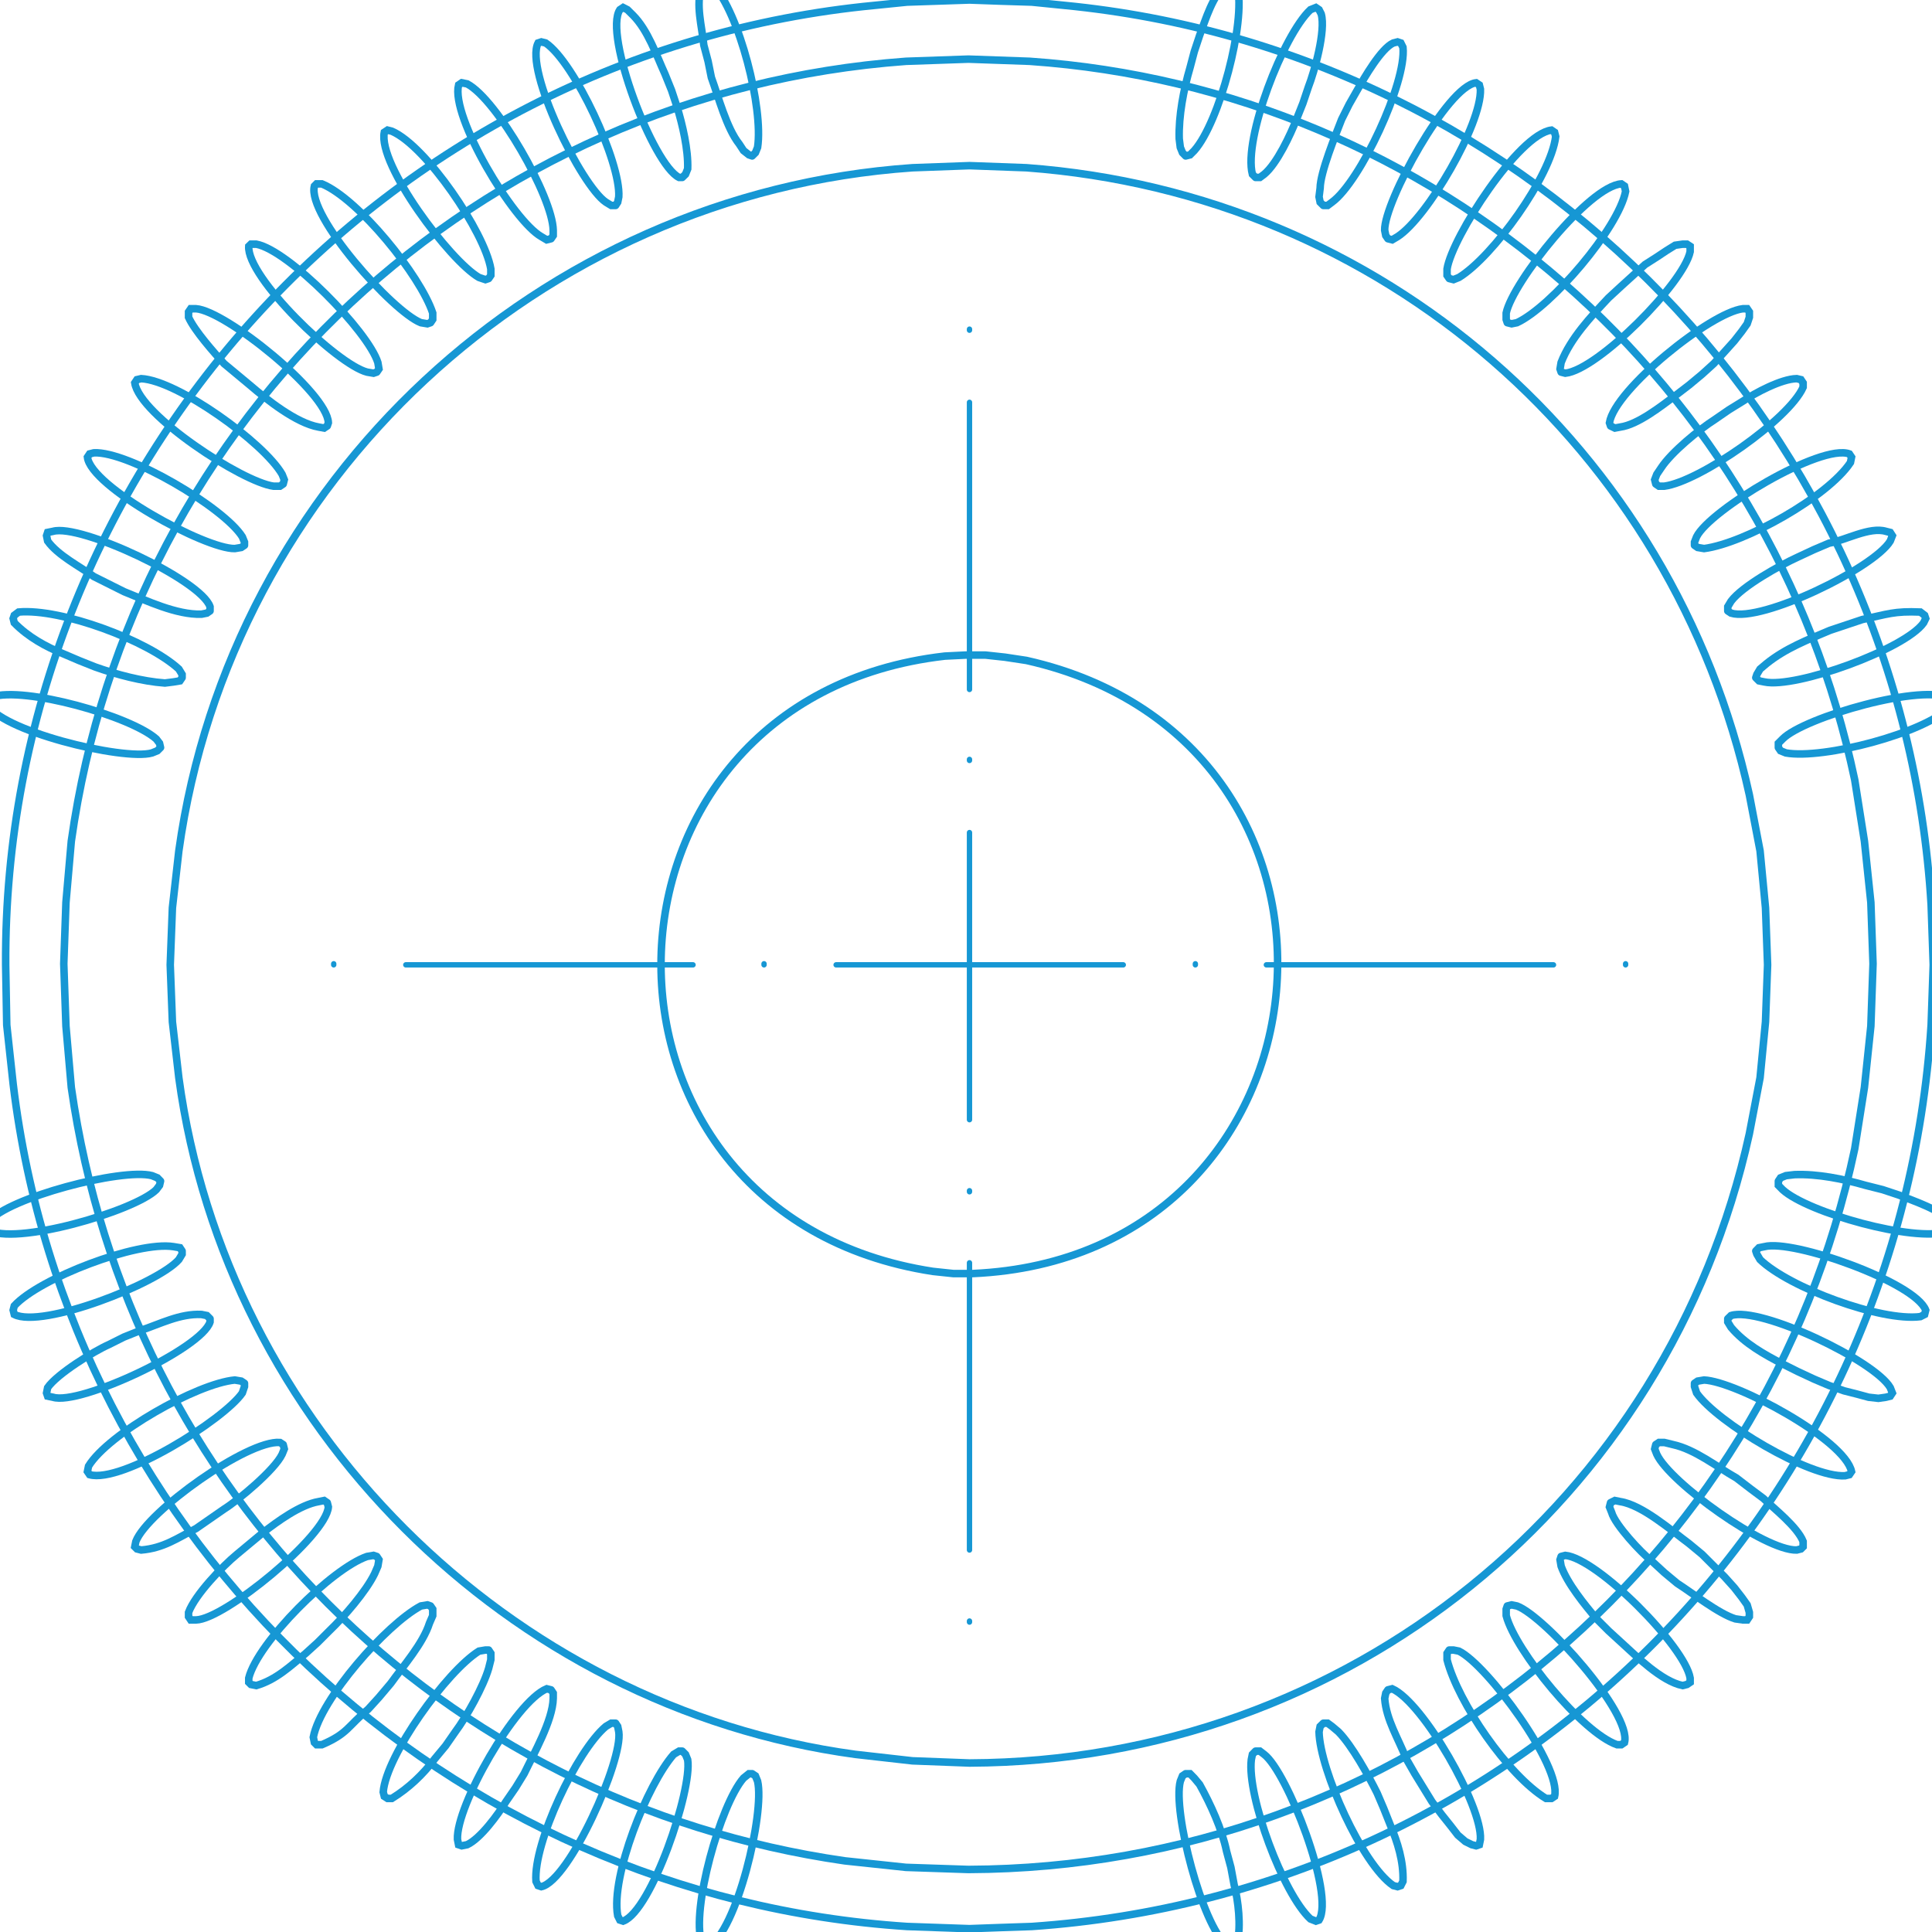
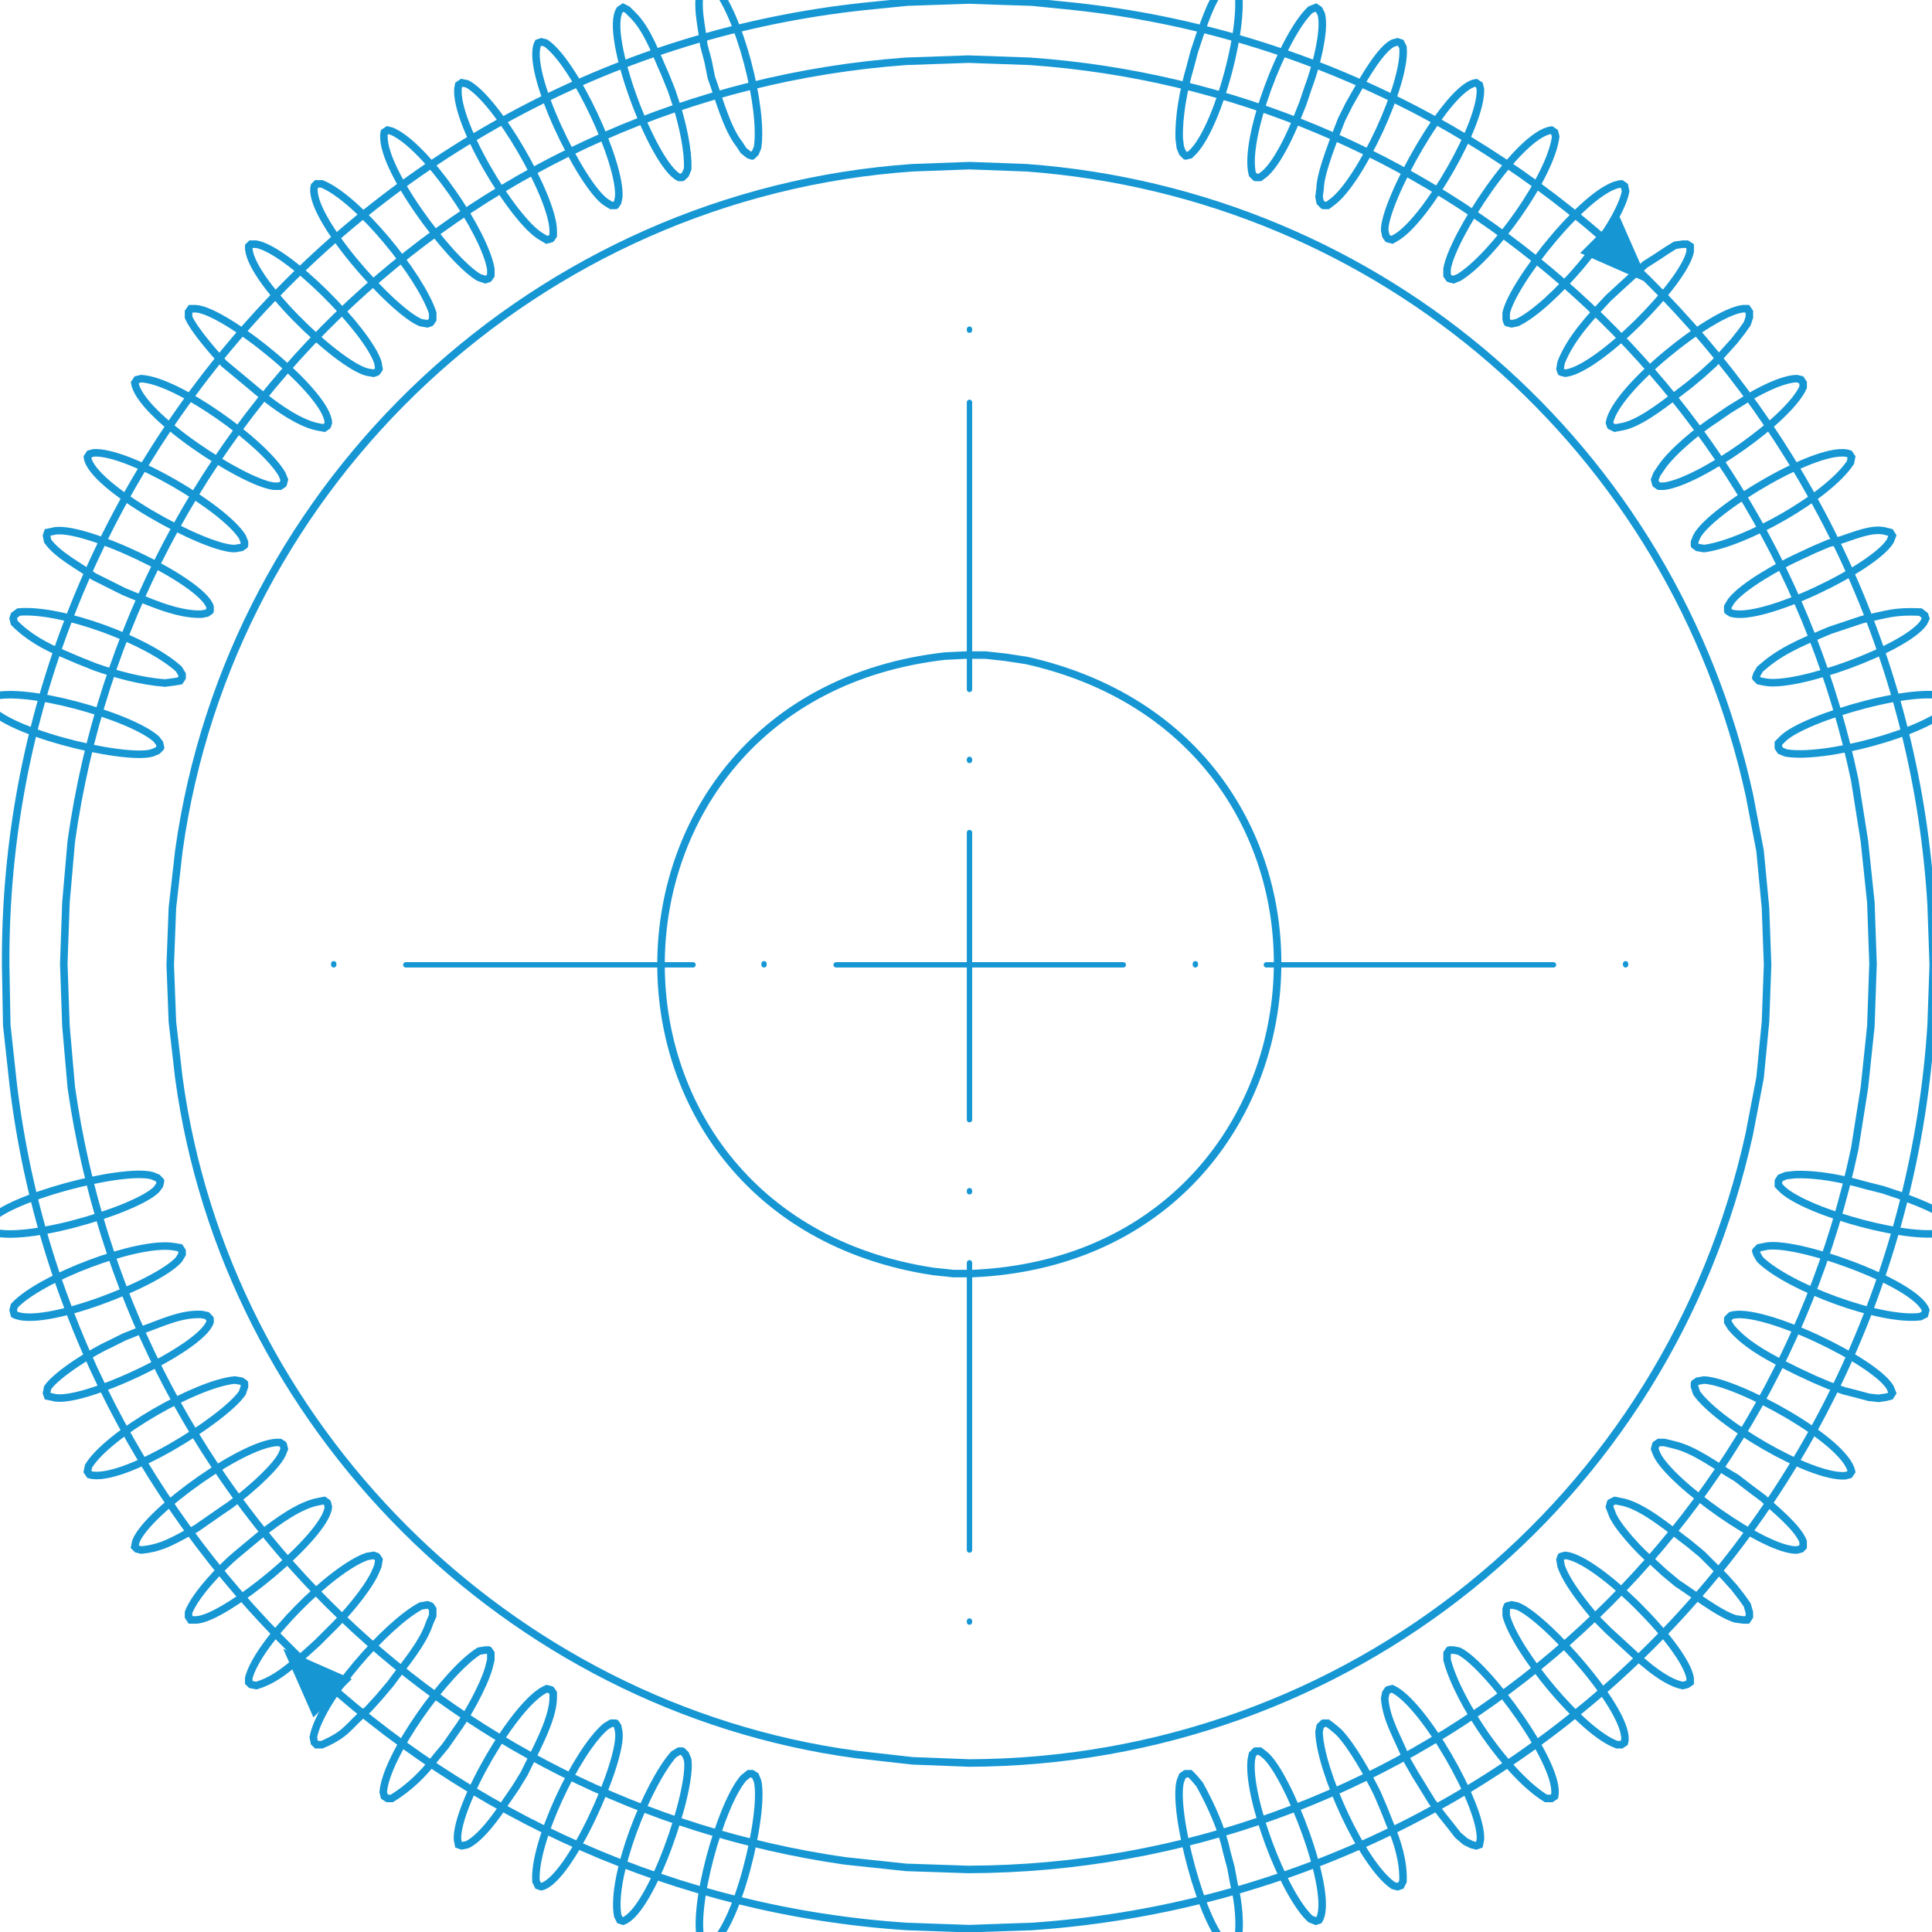
<svg xmlns="http://www.w3.org/2000/svg" viewBox="0 0 249 249" width="249" height="249">
  <path fill="none" stroke="#1697d4" stroke-width="0.97" stroke-linecap="round" d="M96.94 20.1L97.36 19.68L97.64 18.99C98.4 13.98 95.33 1.68 91.81 -2.08L91.26 -2.36L90.71 -2.22L90.43 -1.8C89.64 0.67 90.46 3.32 90.71 5.82L91.26 7.9L91.68 9.98C92.58 12.45 93.65 16.53 95.28 18.57L95.83 19.41L96.53 19.96L96.94 20.1" />
  <path fill="none" stroke="#1697d4" stroke-width="0.97" stroke-linecap="round" d="M87.93 22.87L88.35 22.46L88.63 21.76C88.72 19.32 87.96 16.04 87.24 13.72L86.55 11.64L85.71 9.56C84.58 7.08 83.51 3.89 81.56 1.94L80.86 1.25L80.31 0.97L79.89 1.25C77.77 4.42 84.17 21.26 87.52 22.87L87.93 22.87" />
  <path fill="none" stroke="#1697d4" stroke-width="0.97" stroke-linecap="round" d="M79.34 26.48L79.61 26.06L79.75 25.37C80.02 20.93 74.05 8.06 70.33 5.54L69.77 5.4L69.35 5.54C67.58 9.02 74.9 23.92 78.09 26.06L78.78 26.48L79.34 26.48" />
  <path fill="none" stroke="#1697d4" stroke-width="0.97" stroke-linecap="round" d="M71.02 30.77L71.3 30.36L71.3 29.67C71.21 25.34 64.05 12.83 60.21 10.81L59.51 10.67L59.1 10.95C58.08 15.06 66.13 28.45 69.77 30.5L70.46 30.91L71.02 30.77" />
  <path fill="none" stroke="#1697d4" stroke-width="0.97" stroke-linecap="round" d="M62.98 35.9L63.26 35.49L63.26 34.66C62.45 29.92 54.94 18.82 50.5 16.91L49.95 16.77L49.53 17.05C48.68 21.23 57.99 33.61 61.73 35.76L62.56 36.04L62.98 35.9" />
  <path fill="none" stroke="#1697d4" stroke-width="0.97" stroke-linecap="round" d="M55.49 41.59L55.77 41.17L55.77 40.34C54.17 35.51 46.2 25.64 41.49 23.7L40.8 23.7L40.52 23.98C39.55 27.8 50.59 40.15 54.24 41.59L55.08 41.73L55.49 41.59" />
  <path fill="none" stroke="#1697d4" stroke-width="0.97" stroke-linecap="round" d="M48.56 47.96L48.84 47.55L48.7 46.72C47.42 42.67 37.19 32.24 33.03 31.47L32.34 31.47L32.06 31.74C31.79 35.72 43.42 46.96 47.31 47.96L48.14 48.1L48.56 47.96" />
  <path fill="none" stroke="#1697d4" stroke-width="0.97" stroke-linecap="round" d="M42.18 54.9L42.32 54.48C42.17 50.6 29.09 40.07 25.27 39.79L24.58 39.79L24.3 40.2L24.3 40.89C25.09 42.64 27.59 45.45 28.87 46.86L32.2 49.63C34.39 51.51 38.16 54.52 41.07 55.04L41.77 55.17L42.18 54.9" />
  <path fill="none" stroke="#1697d4" stroke-width="0.97" stroke-linecap="round" d="M36.5 62.38L36.64 61.83L36.36 61.13C33.99 57.03 22.9 49.05 18.2 48.8L17.65 48.93L17.37 49.35C18.03 53.53 31.22 62.12 35.25 62.66L36.08 62.66L36.5 62.38" />
  <path fill="none" stroke="#1697d4" stroke-width="0.97" stroke-linecap="round" d="M31.51 70.28L31.51 69.87L31.23 69.18C28.87 65.42 16.57 58.13 12.1 58.36L11.55 58.5L11.27 58.92C11.69 62.71 26.44 70.77 30.26 70.7L31.09 70.56L31.51 70.28" />
  <path fill="none" stroke="#1697d4" stroke-width="0.97" stroke-linecap="round" d="M27.07 78.74L27.07 78.19C25.9 74.75 10.35 67.47 6.83 68.48L6.14 68.62L6 69.04L6.14 69.73C7.47 71.59 10.3 73.01 12.1 74.31L15.98 76.25C18.91 77.42 22.71 79.25 25.96 79.16L26.66 79.02L27.07 78.74" />
  <path fill="none" stroke="#1697d4" stroke-width="0.97" stroke-linecap="round" d="M23.47 87.34L23.47 86.92L23.05 86.23C19.02 82.53 7.88 78.39 2.4 78.88L1.84 79.3L1.7 79.71L1.84 80.27C3.62 82.09 5.87 83.34 8.22 84.29L10.16 85.12L12.24 85.95C14.98 86.93 18.33 87.82 21.25 88.03L22.36 87.89L23.19 87.75L23.47 87.34" />
  <path fill="none" stroke="#1697d4" stroke-width="0.97" stroke-linecap="round" d="M20.69 96.35L20.56 95.79L20.14 95.24C16.8 92.28 3.12 88.43 -1.07 89.83L-1.63 90.11L-1.76 90.52C-0.45 94.13 15.98 98.09 19.59 97.04L20.28 96.76L20.69 96.35" />
  <path fill="none" stroke="#1697d4" stroke-width="0.97" stroke-linecap="round" d="M20.69 152.22L20.28 151.8L19.59 151.52C15.72 150.51 0.91 154.38 -1.49 157.49L-1.76 158.04L-1.63 158.46C1.69 160.67 17.34 156.09 20.14 153.33L20.56 152.77L20.69 152.22" />
  <path fill="none" stroke="#1697d4" stroke-width="0.97" stroke-linecap="round" d="M23.47 161.23L23.19 160.81L22.36 160.67C17.67 159.93 5.09 164.74 1.84 168.3L1.7 168.85L1.84 169.41C5.44 171.25 20.31 165.45 23.05 162.34L23.47 161.64L23.47 161.23" />
  <path fill="none" stroke="#1697d4" stroke-width="0.97" stroke-linecap="round" d="M27.07 169.96L26.66 169.55L25.96 169.41C23.18 169.28 20.63 170.64 18.06 171.49L15.98 172.32L14.04 173.29C12.12 174.13 7.36 177.07 6.14 178.84L6 179.53L6.14 179.94L6.83 180.08C10.29 181.17 25.99 173.8 27.07 170.38L27.07 169.96" />
  <path fill="none" stroke="#1697d4" stroke-width="0.97" stroke-linecap="round" d="M31.51 178.28L31.09 178L30.26 177.86C25.37 178.32 13.97 184.77 11.41 188.96L11.27 189.65L11.55 190.06C15.7 191.21 28.83 182.99 31.23 179.53L31.51 178.7L31.51 178.28" />
  <path fill="none" stroke="#1697d4" stroke-width="0.97" stroke-linecap="round" d="M36.5 186.18L36.08 185.91C31.91 185.57 19 194.8 17.51 198.66L17.37 199.35L17.65 199.63L18.2 199.77C21.05 199.53 22.79 198.28 25.27 197L28.87 194.5C30.74 193.33 35.4 189.44 36.36 187.43L36.64 186.74L36.5 186.18" />
  <path fill="none" stroke="#1697d4" stroke-width="0.97" stroke-linecap="round" d="M42.18 193.67L41.77 193.39L41.07 193.53C38.69 193.93 35.72 196.11 33.87 197.55L30.54 200.32C28.69 201.84 25.15 205.52 24.3 207.81L24.3 208.36L24.58 208.78L25.27 208.78C28.91 208.71 42.03 197.97 42.32 194.22L42.18 193.67" />
  <path fill="none" stroke="#1697d4" stroke-width="0.97" stroke-linecap="round" d="M48.56 200.6L48.14 200.46L47.31 200.6C42.76 202.16 33.23 211.65 32.06 216.27L32.06 216.82L32.34 217.1L33.03 217.24C35.59 216.49 37.42 214.74 39.41 213.08L40.94 211.69L42.46 210.17C44.32 208.39 47.15 205.14 48.28 202.82L48.7 201.85L48.84 201.02L48.56 200.6" />
  <path fill="none" stroke="#1697d4" stroke-width="0.97" stroke-linecap="round" d="M55.49 206.98L55.08 206.84L54.24 206.98C49.79 209.35 41.33 218.95 40.38 223.89L40.52 224.58L40.8 224.86L41.49 224.86C44.84 223.42 44.78 222.52 47.45 220.29L48.84 218.76L50.36 216.96C51.96 214.73 54.52 211.82 55.35 209.2L55.77 208.23L55.77 207.39L55.49 206.98" />
  <path fill="none" stroke="#1697d4" stroke-width="0.97" stroke-linecap="round" d="M62.98 212.66L62.56 212.66L61.73 212.8C57.57 215.4 49.78 226.2 49.39 230.96L49.53 231.52L49.95 231.79L50.5 231.79C52.66 230.46 54.53 228.69 56.05 226.66L57.43 225L58.68 223.2C60.12 221.28 62.31 217.34 62.98 215.02L63.26 213.91L63.26 213.08L62.98 212.66" />
  <path fill="none" stroke="#1697d4" stroke-width="0.97" stroke-linecap="round" d="M71.02 217.79L70.46 217.65C66.42 219.32 58.77 232.74 58.96 237.06L59.1 237.75L59.51 237.89L60.21 237.75C61.97 236.92 64.2 233.82 65.2 232.21L66.44 230.41L67.55 228.6C68.78 226.03 71.23 221.77 71.3 218.9L71.3 218.21L71.02 217.79" />
  <path fill="none" stroke="#1697d4" stroke-width="0.97" stroke-linecap="round" d="M79.34 222.09L78.78 222.09L78.09 222.5C74.35 225.62 68.71 237.54 69.08 242.47L69.35 243.02L69.77 243.16C73.41 242.34 80.3 226.83 79.75 223.2L79.61 222.5L79.34 222.09" />
  <path fill="none" stroke="#1697d4" stroke-width="0.97" stroke-linecap="round" d="M87.93 225.69L87.52 225.69L86.82 226.11C83.42 229.99 78.69 241.81 79.61 246.9L79.89 247.46L80.31 247.6C83.97 246.26 89.23 230.7 88.63 226.8L88.35 226.11L87.93 225.69" />
  <path fill="none" stroke="#1697d4" stroke-width="0.97" stroke-linecap="round" d="M96.94 228.6L96.53 228.6L95.83 229.16C92.85 232.57 89.05 246.12 90.43 250.37L90.71 250.78L91.26 250.92C94.97 248.97 98.58 233.6 97.64 229.57L97.36 228.88L96.94 228.6" />
  <path fill="none" stroke="#1697d4" stroke-width="0.97" stroke-linecap="round" d="M152.81 228.6L152.4 228.88L152.12 229.57C151.11 233.44 154.97 248.25 158.08 250.65L158.64 250.92L159.05 250.78L159.47 250.37C159.96 248.21 159.6 244.99 159.05 242.88L158.64 240.67L158.08 238.59C157.48 235.7 156.04 232.58 154.61 229.99L153.92 229.16L153.37 228.6L152.81 228.6" />
  <path fill="none" stroke="#1697d4" stroke-width="0.97" stroke-linecap="round" d="M161.82 225.69L161.41 226.11L161.27 226.8C160.71 231.53 165.36 244.05 168.89 247.32L169.59 247.6L170 247.46C172.04 244.17 165.9 228.37 162.93 226.11L162.38 225.69L161.82 225.69" />
  <path fill="none" stroke="#1697d4" stroke-width="0.97" stroke-linecap="round" d="M170.56 222.09L170.14 222.5L170 223.2C170.11 228.11 175.56 240.3 179.57 243.02L180.12 243.16L180.54 243.02L180.82 242.47C180.91 239.92 180.13 237.44 179.15 235.12L178.32 233.04L177.49 231.1C176.37 228.84 174.26 224.99 172.5 223.2L171.67 222.5L171.11 222.09L170.56 222.09" />
  <path fill="none" stroke="#1697d4" stroke-width="0.97" stroke-linecap="round" d="M178.88 217.79L178.6 218.21L178.46 218.9C178.67 221.69 180.25 224.11 181.23 226.66L182.34 228.6L184.56 232.21L185.81 233.87L186.92 235.26L187.89 236.51L188.86 237.34L189.69 237.75L190.24 237.89L190.66 237.75L190.8 237.06C191.04 232.74 183.43 219.44 179.43 217.65L178.88 217.79" />
  <path fill="none" stroke="#1697d4" stroke-width="0.97" stroke-linecap="round" d="M186.78 212.66L186.5 213.08L186.5 213.91C187.92 219.43 194.36 228.81 199.25 231.79L199.95 231.79L200.36 231.52C201.28 227.61 191.66 214.57 188.03 212.8L187.33 212.66L186.78 212.66" />
  <path fill="none" stroke="#1697d4" stroke-width="0.97" stroke-linecap="round" d="M194.26 206.98L194.12 207.39L194.12 208.23C195.33 212.79 203.91 223.29 208.4 224.86L208.96 224.86L209.37 224.58C210.34 220.83 199.06 208.28 195.51 206.98L194.82 206.84L194.26 206.98" />
  <path fill="none" stroke="#1697d4" stroke-width="0.97" stroke-linecap="round" d="M201.2 200.6L201.06 201.02L201.2 201.85C202.01 204.1 204.24 206.83 205.77 208.64L207.3 210.17L208.96 211.69C210.93 213.48 214.13 216.68 216.86 217.24L217.42 217.1L217.83 216.82L217.83 216.27C217.13 212.17 205.92 200.89 201.75 200.46L201.2 200.6" />
  <path fill="none" stroke="#1697d4" stroke-width="0.97" stroke-linecap="round" d="M207.57 193.67L207.43 194.22L207.71 194.92C208.13 196.49 211.57 200.19 212.84 201.15L214.5 202.68L216.17 204.07C218.1 205.3 221.52 207.99 223.65 208.64L224.62 208.78L225.18 208.78L225.46 208.36L225.46 207.81L225.18 206.84L224.49 205.87L223.52 204.62L222.27 203.23L219.36 200.32L217.69 198.94C215.45 197.28 211.64 193.95 208.82 193.53L208.13 193.39L207.57 193.67" />
  <path fill="none" stroke="#1697d4" stroke-width="0.97" stroke-linecap="round" d="M213.4 186.18L213.26 186.74L213.53 187.43C215.2 191.06 227.45 199.87 231.56 199.77L232.11 199.63L232.39 199.35L232.39 198.66C231.63 196.77 228.68 194.47 227.26 193.11L225.6 191.87L223.79 190.48C221.26 189.05 218.47 186.8 215.61 186.18L214.5 185.91L213.81 185.91L213.4 186.18" />
  <path fill="none" stroke="#1697d4" stroke-width="0.97" stroke-linecap="round" d="M218.39 178.28L218.39 178.7L218.66 179.53C221.31 183.32 233.2 190.46 237.79 190.2L238.35 190.06L238.63 189.65C237.75 185.54 223.8 178.05 219.63 177.86L218.8 178L218.39 178.28" />
  <path fill="none" stroke="#1697d4" stroke-width="0.97" stroke-linecap="round" d="M222.68 169.96L222.68 170.38L223.1 171.07C224.86 173.16 227.35 174.54 229.75 175.79L231.69 176.76L233.77 177.73L235.72 178.56L237.66 179.25L239.32 179.67L240.84 180.08L242.09 180.22L243.06 180.08L243.62 179.94L243.89 179.53L243.62 178.84C241.6 175.36 226.88 168.34 223.1 169.55L222.68 169.96" />
  <path fill="none" stroke="#1697d4" stroke-width="0.97" stroke-linecap="round" d="M226.29 161.23L226.43 161.64L226.84 162.34C230.56 165.94 242.4 170.34 247.5 169.69L248.05 169.41L248.19 168.85C246.81 165.26 231.09 159.69 227.4 160.67L226.7 160.81L226.29 161.23" />
  <path fill="none" stroke="#1697d4" stroke-width="0.97" stroke-linecap="round" d="M229.2 152.22L229.2 152.77L229.75 153.33C232.98 156.29 246.77 160.14 250.96 158.73L251.52 158.46L251.66 158.04L251.38 157.49C250.19 155.93 246.49 154.74 244.73 154.02L242.65 153.33L240.43 152.77C237.6 151.95 234.24 151.27 231.28 151.39L230.17 151.52L229.48 151.8L229.2 152.22" />
  <path fill="none" stroke="#1697d4" stroke-width="0.97" stroke-linecap="round" d="M229.2 96.35L229.48 96.76L230.17 97.04C234.97 97.89 247.96 94.54 251.38 91.08L251.66 90.52L251.52 90.11C248.16 87.9 232.46 92.46 229.75 95.24L229.2 95.79L229.2 96.35" />
  <path fill="none" stroke="#1697d4" stroke-width="0.97" stroke-linecap="round" d="M226.29 87.34L226.7 87.75L227.4 87.89C231.44 88.76 245.53 83.66 247.92 80.27L248.19 79.71L248.05 79.3L247.5 78.88C244.11 78.74 243.29 79.15 240.01 79.85L235.85 81.24C232.98 82.46 230.15 83.54 227.67 85.53L226.84 86.23L226.43 86.92L226.29 87.34" />
  <path fill="none" stroke="#1697d4" stroke-width="0.97" stroke-linecap="round" d="M222.68 78.74L223.1 79.02C227.03 80.25 241.51 73.22 243.62 69.73L243.89 69.04L243.62 68.62L243.06 68.48C240.96 67.85 237.79 69.65 235.72 70.01L233.77 70.84L231.69 71.81C229.47 72.82 224.57 75.52 223.1 77.49L222.68 78.19L222.68 78.74" />
  <path fill="none" stroke="#1697d4" stroke-width="0.97" stroke-linecap="round" d="M218.39 70.28L218.8 70.56L219.63 70.7C224.87 70.01 235.53 64.06 238.49 59.61L238.63 58.92L238.35 58.5C234.66 57.15 220.37 65.74 218.66 69.18L218.39 69.87L218.39 70.28" />
  <path fill="none" stroke="#1697d4" stroke-width="0.97" stroke-linecap="round" d="M213.4 62.38L213.81 62.66L214.5 62.66C219.03 62.06 230.53 54.1 232.39 49.91L232.39 49.35L232.11 48.93L231.56 48.8C229.57 48.84 226.22 50.63 224.62 51.71L222.82 52.82L221.02 54.06C218.98 55.36 215.42 58.27 214.09 60.3L213.53 61.13L213.26 61.83L213.4 62.38" />
  <path fill="none" stroke="#1697d4" stroke-width="0.97" stroke-linecap="round" d="M207.57 54.9L208.13 55.17L208.82 55.04C211.08 54.74 214.12 52.33 215.89 51.01L217.69 49.63L219.36 48.24L220.88 46.86L222.27 45.33L223.52 43.94L224.49 42.7L225.18 41.73L225.46 40.89L225.46 40.2L225.18 39.79L224.62 39.79C220.46 40.29 208.15 50.17 207.43 54.48L207.57 54.9" />
  <path fill="none" stroke="#1697d4" stroke-width="0.97" stroke-linecap="round" d="M201.2 47.96L201.75 48.1C205.94 47.64 216.96 36.55 217.83 32.44L217.83 31.74L217.42 31.47L216.86 31.47L215.89 31.61L214.78 32.3L213.53 33.13L212.01 34.1L208.96 36.87L207.3 38.4C205.04 40.81 202.42 43.59 201.2 46.72L201.06 47.55L201.2 47.96" />
  <path fill="none" stroke="#1697d4" stroke-width="0.97" stroke-linecap="round" d="M194.26 41.59L194.82 41.73L195.51 41.59C199.92 39.55 208.56 29.46 209.51 24.67L209.37 23.98L208.96 23.7C204.82 23.97 194.99 36.31 194.12 40.34L194.12 41.17L194.26 41.59" />
  <path fill="none" stroke="#1697d4" stroke-width="0.97" stroke-linecap="round" d="M186.78 35.9L187.33 36.04L188.03 35.76C192.42 33.07 199.87 22.74 200.5 17.6L200.36 17.05L199.95 16.77C195.74 17.29 187.16 30.53 186.5 34.66L186.5 35.49L186.78 35.9" />
  <path fill="none" stroke="#1697d4" stroke-width="0.97" stroke-linecap="round" d="M178.88 30.77L179.43 30.91L180.12 30.5C183.94 28.04 190.96 16.03 190.8 11.5L190.66 10.95L190.24 10.67C186.56 11.08 178.39 26.01 178.46 29.67L178.6 30.36L178.88 30.77" />
  <path fill="none" stroke="#1697d4" stroke-width="0.97" stroke-linecap="round" d="M170.56 26.48L171.11 26.48L171.67 26.06C175.3 23.43 181.29 10.64 180.82 6.1L180.54 5.54L180.12 5.4L179.57 5.54C177.99 6.25 175.81 10.06 174.99 11.5L173.88 13.45L172.91 15.39C172.14 17.38 170.16 22.2 170.14 24.26L170 25.37L170.14 26.06L170.56 26.48" />
  <path fill="none" stroke="#1697d4" stroke-width="0.97" stroke-linecap="round" d="M161.82 22.87L162.38 22.87L162.93 22.46C164.58 21.1 166.33 17.33 167.09 15.39L167.92 13.31L168.62 11.23C169.41 9.2 170.89 3.97 170.28 1.8L170 1.25L169.59 0.97L168.89 1.25C165.39 4.52 160.23 17.87 161.41 22.46L161.82 22.87" />
  <path fill="none" stroke="#1697d4" stroke-width="0.97" stroke-linecap="round" d="M152.81 20.1L153.37 19.96L153.92 19.41C157.14 15.79 160.59 2.91 159.47 -1.8L159.05 -2.22L158.64 -2.36L158.08 -2.08C156.31 -0.65 155.38 2.52 154.61 4.57L153.92 6.65L153.37 8.73C152.55 11.52 151.89 14.96 151.98 17.88L152.12 18.99L152.4 19.68L152.81 20.1" />
  <path fill="none" stroke="#1697d4" stroke-width="0.69" stroke-linecap="round" d="M43.01 124.35L43.01 124.21" />
  <path fill="none" stroke="#1697d4" stroke-width="0.69" stroke-linecap="round" d="M52.3 124.35L89.32 124.35" />
  <path fill="none" stroke="#1697d4" stroke-width="0.69" stroke-linecap="round" d="M98.47 124.35L98.47 124.21" />
  <path fill="none" stroke="#1697d4" stroke-width="0.69" stroke-linecap="round" d="M107.76 124.35L144.77 124.35" />
  <path fill="none" stroke="#1697d4" stroke-width="0.69" stroke-linecap="round" d="M154.06 124.35L154.06 124.21" />
  <path fill="none" stroke="#1697d4" stroke-width="0.69" stroke-linecap="round" d="M163.21 124.35L200.22 124.35" />
  <path fill="none" stroke="#1697d4" stroke-width="0.69" stroke-linecap="round" d="M209.51 124.35L209.51 124.21" />
  <path fill="none" stroke="#1697d4" stroke-width="0.69" stroke-linecap="round" d="M124.95 42.56L124.95 42.42" />
  <path fill="none" stroke="#1697d4" stroke-width="0.69" stroke-linecap="round" d="M124.95 51.85L124.95 88.86" />
  <path fill="none" stroke="#1697d4" stroke-width="0.69" stroke-linecap="round" d="M124.95 98.01L124.95 97.87" />
  <path fill="none" stroke="#1697d4" stroke-width="0.69" stroke-linecap="round" d="M124.95 107.3L124.95 144.31" />
  <path fill="none" stroke="#1697d4" stroke-width="0.69" stroke-linecap="round" d="M124.95 153.6L124.95 153.46" />
  <path fill="none" stroke="#1697d4" stroke-width="0.69" stroke-linecap="round" d="M124.95 162.75L124.95 199.77" />
  <path fill="none" stroke="#1697d4" stroke-width="0.69" stroke-linecap="round" d="M124.95 209.06L124.95 208.92" />
  <path fill="none" stroke="#1697d4" stroke-width="0.97" stroke-linecap="round" d="M241.4 124.21L241.12 116.31L240.29 108.41L239.04 100.51C228.27 49.33 184.88 11.52 132.71 7.9L124.81 7.62L116.77 7.9C61.57 11.93 16.91 53.52 9.19 108.41L8.5 116.31L8.22 124.21L8.5 132.25L9.19 140.16C16.63 192.25 56.82 232.33 108.87 239.83L116.77 240.67L124.81 240.94C180.14 240.75 227.58 202.21 239.04 148.06L240.29 140.16L241.12 132.25L241.4 124.21" />
  <path fill="none" stroke="#1697d4" stroke-width="0.97" stroke-linecap="round" d="M124.95 -0L128.83 0.14L132.99 0.27L137.15 0.69C197.55 6.53 245.22 55.7 248.89 116.59L249.16 124.35L248.89 132.11C244.84 194.93 195.29 244 132.99 248.29L128.83 248.43L124.95 248.57L120.93 248.43L116.91 248.29C57.74 244.43 8.83 198.95 1.7 139.74L0.87 132.11L0.73 124.35C0.39 60.48 49.54 6.7 112.75 0.69L116.91 0.27L124.95 -0" />
  <path fill="none" stroke="#1697d4" stroke-width="0.97" stroke-linecap="round" d="M227.81 124.35L227.54 117L226.84 109.66L225.46 102.45C215.64 57.67 178.05 25 132.3 21.62L124.95 21.35L117.6 21.62C69.49 24.95 29.7 61.89 23.05 109.66L22.22 117L21.94 124.35L22.22 131.7L23.05 138.91C29.12 183.69 65.47 220.03 110.25 226.11L117.6 226.94L124.95 227.22C173.6 227.03 215.02 193.62 225.46 146.12L226.84 138.91L227.54 131.7L227.81 124.35" />
  <path fill="none" stroke="#1697d4" stroke-width="0.97" stroke-linecap="round" d="M127.03 84.43L129.52 84.7L132.29 85.12C179.34 95.66 173.44 162.01 125.36 164.14L122.87 164.14L120.23 163.86C72.65 156.57 73.89 90.04 121.76 84.56L124.39 84.43L127.03 84.43" />
+   <path fill="#1697d4" d="M212.50 36.50L203.66 32.61L208.61 27.66Z" />
+   <path fill="#1697d4" d="M36.50 212.50L45.34 216.39L40.39 221.34Z" />
</svg>
